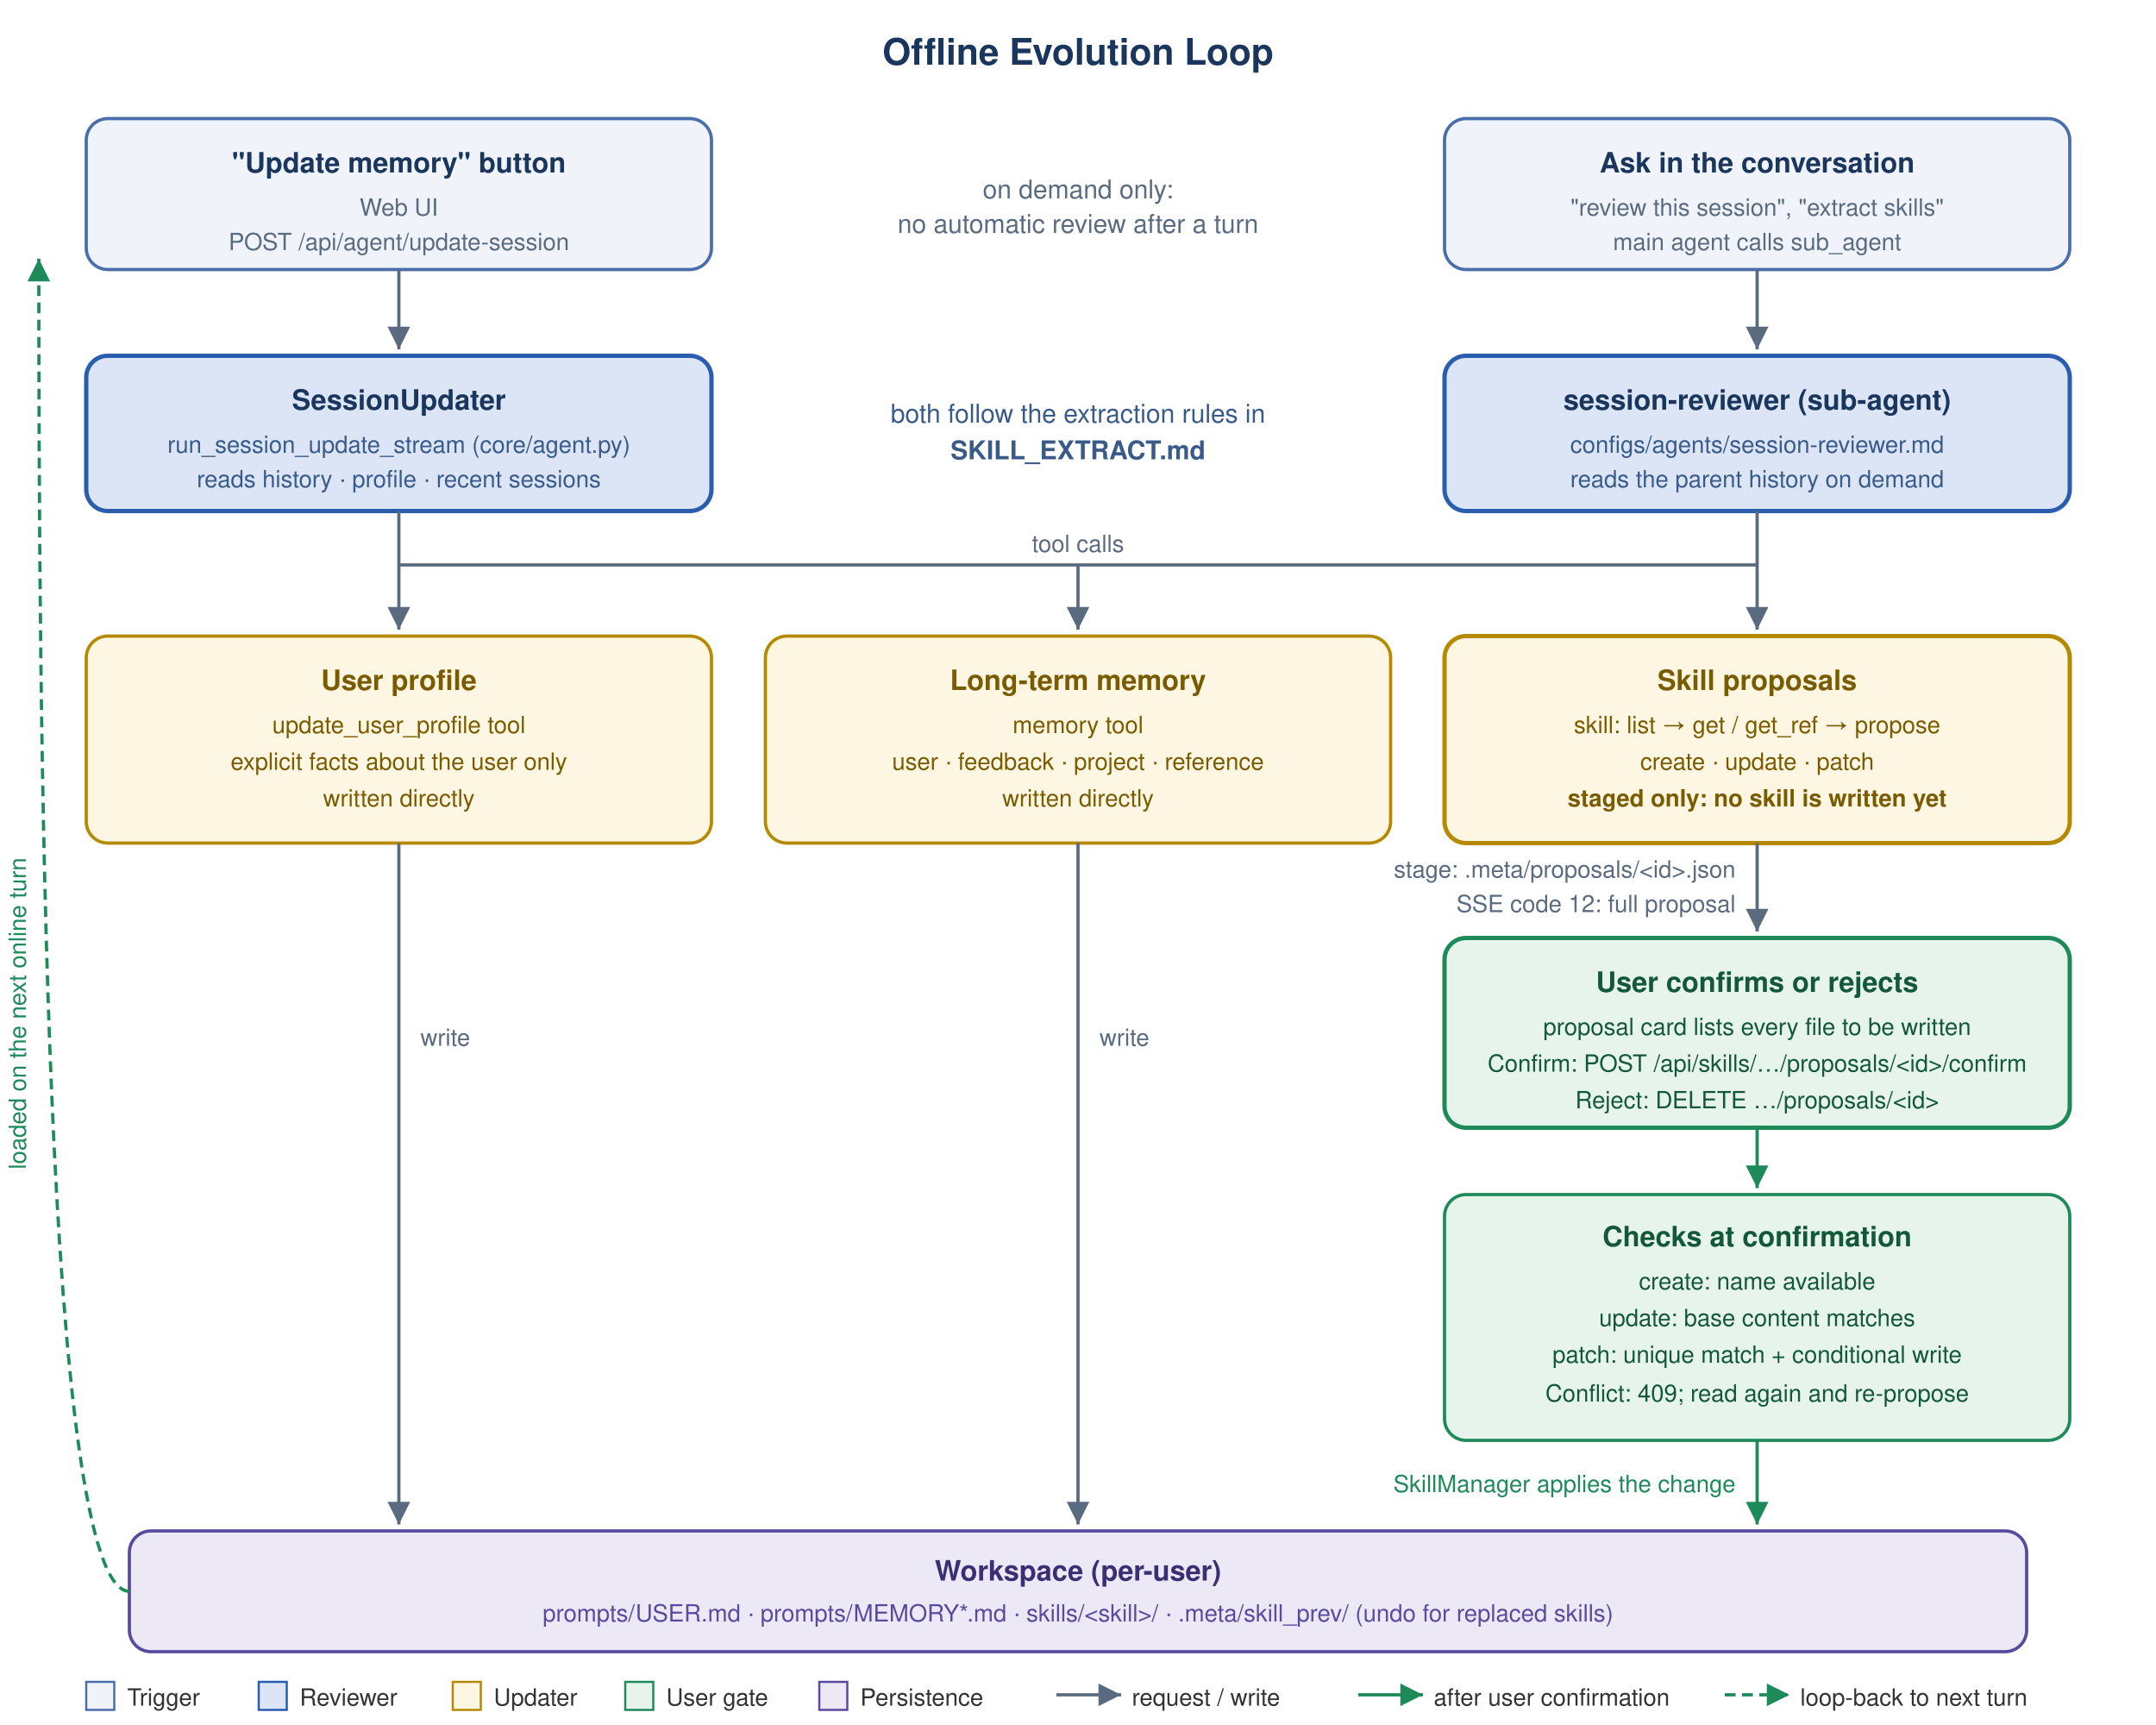
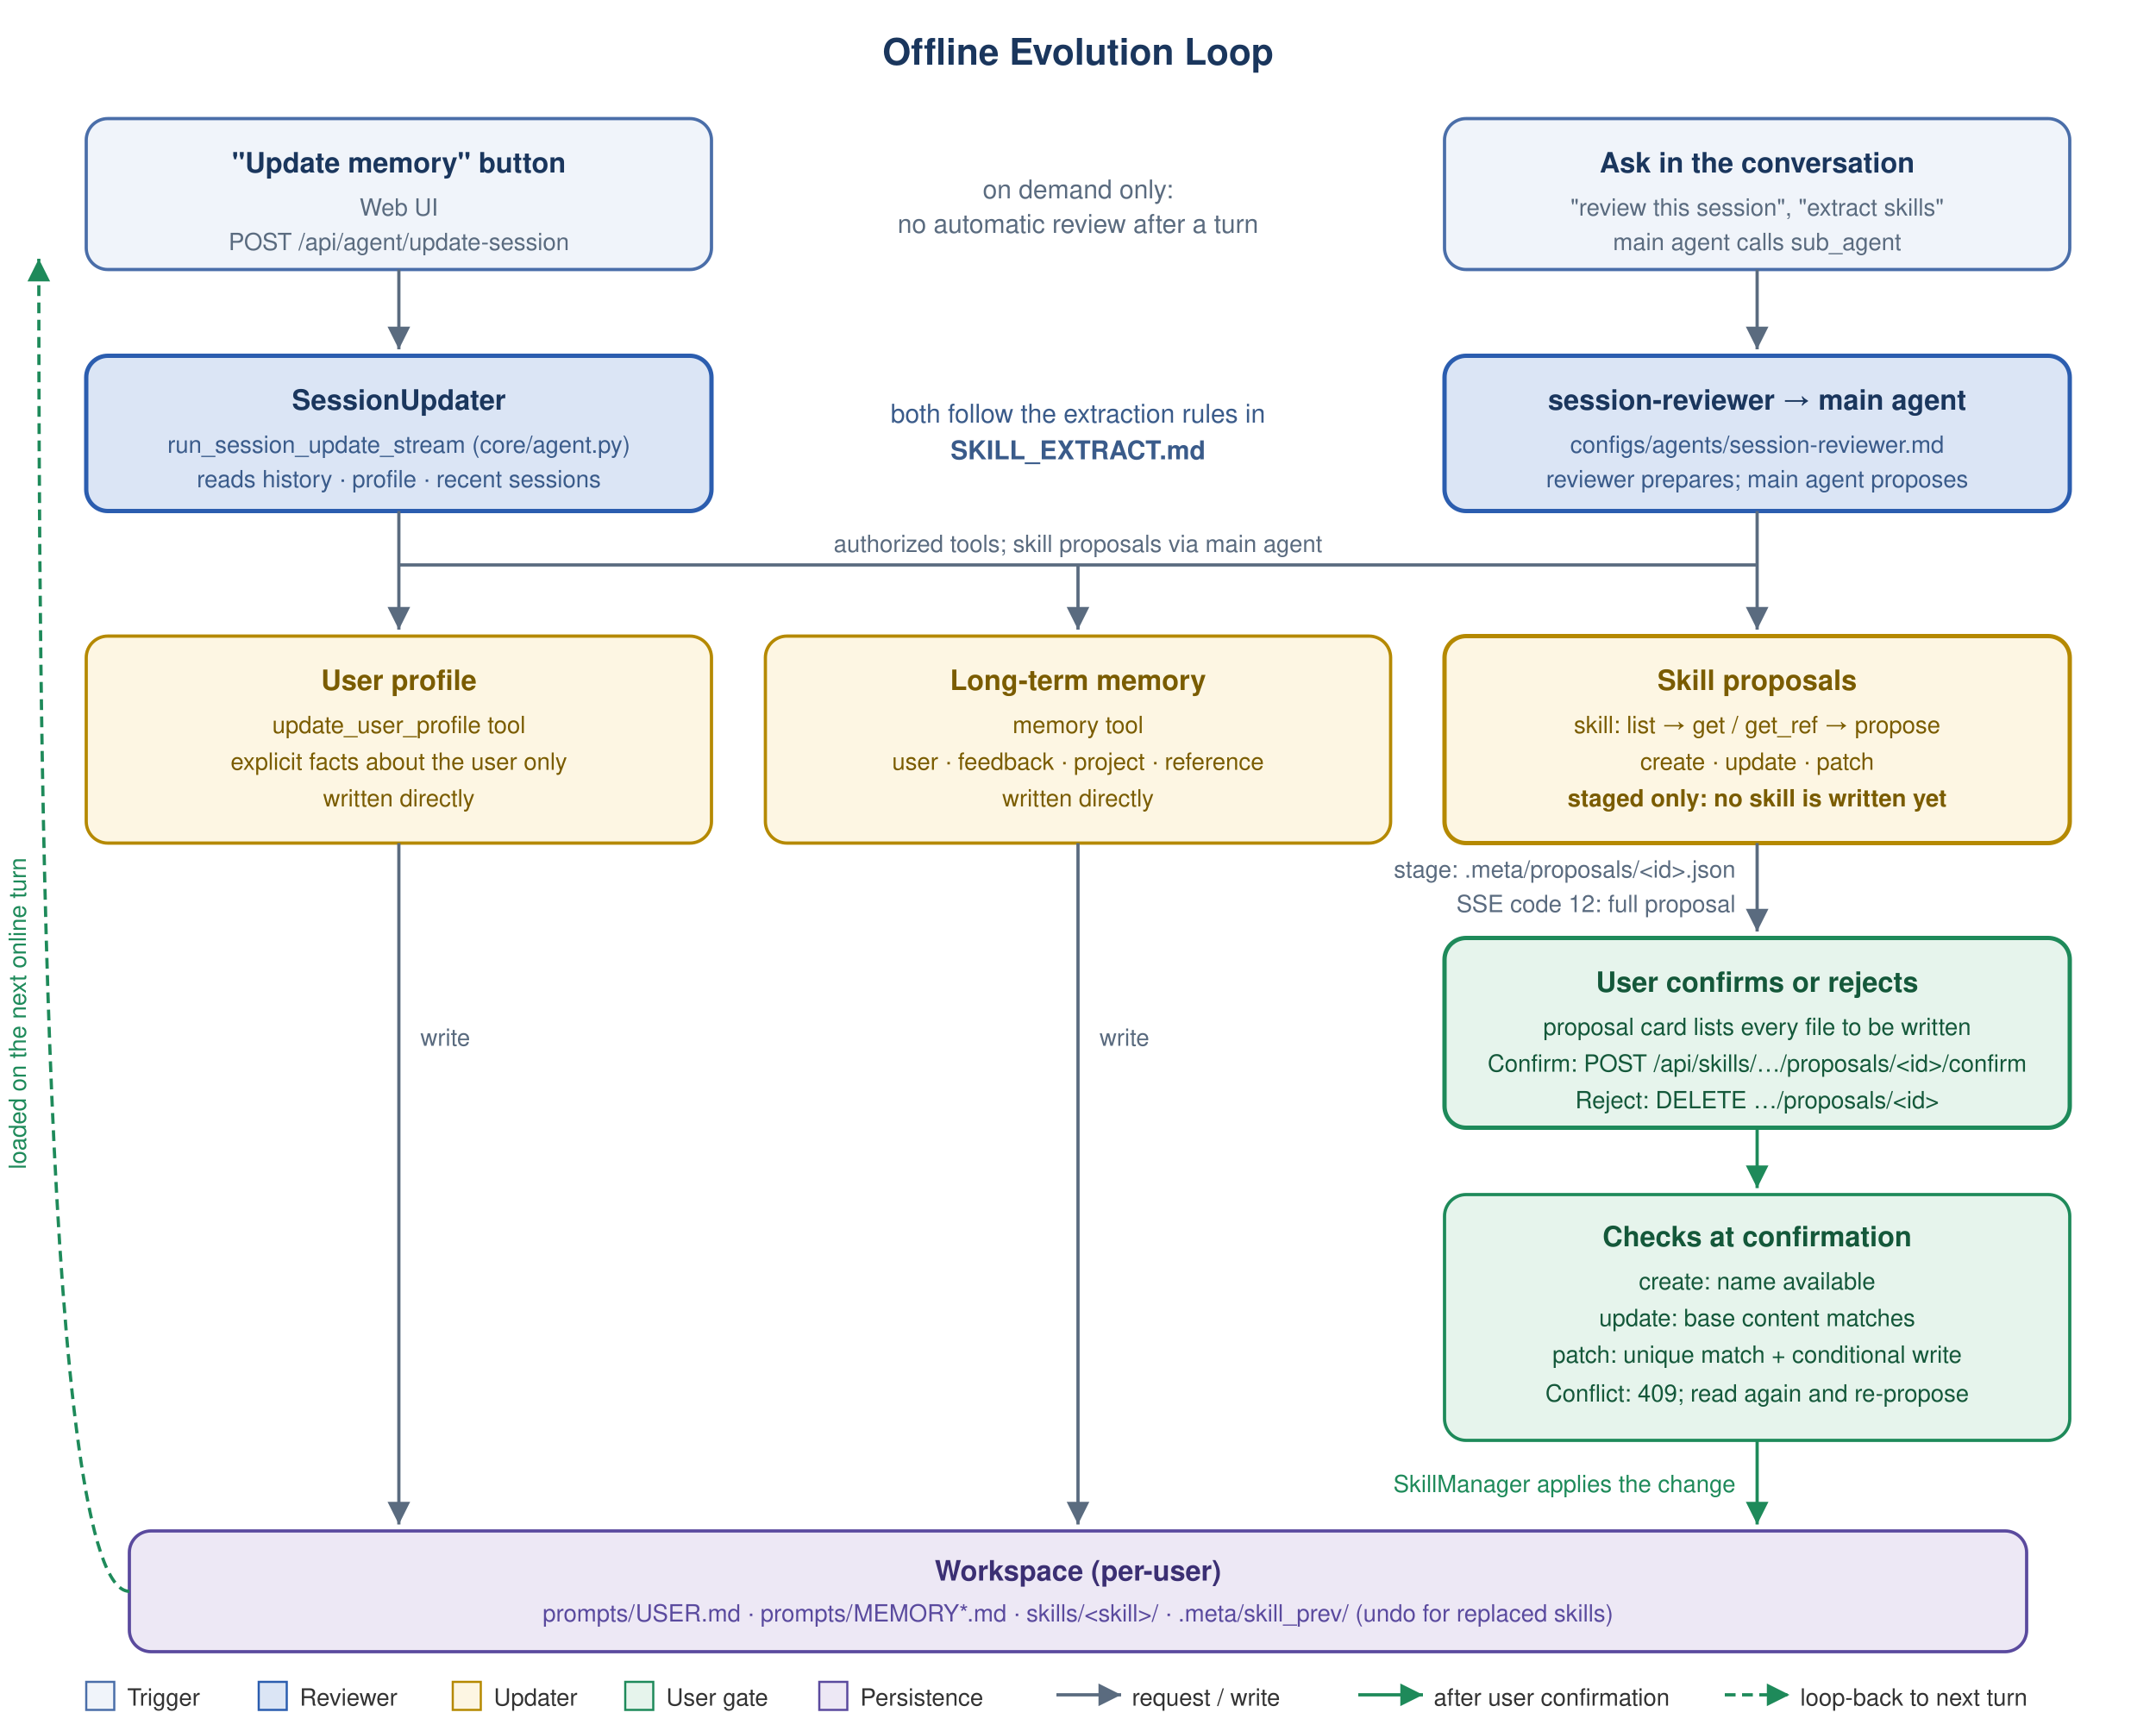
<svg xmlns="http://www.w3.org/2000/svg" viewBox="0 0 1000 800" font-family="'Helvetica Neue', Helvetica, Arial, sans-serif" font-size="13">
  <defs>
    <marker id="req2" viewBox="0 0 10 10" refX="10" refY="5" markerWidth="7" markerHeight="7" orient="auto">
      <path d="M 0 0 L 10 5 L 0 10 z" fill="#5a6b7f" />
    </marker>
    <marker id="resp2" viewBox="0 0 10 10" refX="10" refY="5" markerWidth="7" markerHeight="7" orient="auto">
      <path d="M 0 0 L 10 5 L 0 10 z" fill="#1e8a5a" />
    </marker>
  </defs>
  <text x="500" y="30" text-anchor="middle" font-size="17" font-weight="bold" fill="#1a365d">
    Offline Evolution Loop
  </text>
  <rect x="40" y="55" width="290" height="70" rx="10" fill="#f0f4fa" stroke="#4a6ea9" stroke-width="1.5" />
  <text x="185" y="80" text-anchor="middle" font-weight="bold" fill="#1a365d">"Update memory" button</text>
  <text x="185" y="100" text-anchor="middle" fill="#5a6b7f" font-size="11">Web UI</text>
  <text x="185" y="116" text-anchor="middle" fill="#5a6b7f" font-size="11">POST /api/agent/update-session</text>
  <rect x="670" y="55" width="290" height="70" rx="10" fill="#f0f4fa" stroke="#4a6ea9" stroke-width="1.5" />
  <text x="815" y="80" text-anchor="middle" font-weight="bold" fill="#1a365d">Ask in the conversation</text>
  <text x="815" y="100" text-anchor="middle" fill="#5a6b7f" font-size="11">"review this session", "extract skills"</text>
  <text x="815" y="116" text-anchor="middle" fill="#5a6b7f" font-size="11">main agent calls sub_agent</text>
  <text x="500" y="92" text-anchor="middle" fill="#5a6b7f" font-size="12">on demand only:</text>
  <text x="500" y="108" text-anchor="middle" fill="#5a6b7f" font-size="12">no automatic review after a turn</text>
  <rect x="40" y="165" width="290" height="72" rx="10" fill="#dbe5f5" stroke="#2b5daf" stroke-width="2" />
  <text x="185" y="190" text-anchor="middle" font-weight="bold" fill="#1a365d">SessionUpdater</text>
  <text x="185" y="210" text-anchor="middle" fill="#3a5b8a" font-size="11">run_session_update_stream (core/agent.py)</text>
  <text x="185" y="226" text-anchor="middle" fill="#3a5b8a" font-size="11">reads history · profile · recent sessions</text>
  <rect x="670" y="165" width="290" height="72" rx="10" fill="#dbe5f5" stroke="#2b5daf" stroke-width="2" />
-   <text x="815" y="190" text-anchor="middle" font-weight="bold" fill="#1a365d">session-reviewer (sub-agent)</text>
+   <text x="815" y="190" text-anchor="middle" font-weight="bold" fill="#1a365d">session-reviewer → main agent</text>
  <text x="815" y="210" text-anchor="middle" fill="#3a5b8a" font-size="11">configs/agents/session-reviewer.md</text>
-   <text x="815" y="226" text-anchor="middle" fill="#3a5b8a" font-size="11">reads the parent history on demand</text>
+   <text x="815" y="226" text-anchor="middle" fill="#3a5b8a" font-size="11">reviewer prepares; main agent proposes</text>
  <text x="500" y="196" text-anchor="middle" fill="#3a5b8a" font-size="12">both follow the extraction rules in</text>
  <text x="500" y="213" text-anchor="middle" fill="#3a5b8a" font-size="12" font-weight="bold">SKILL_EXTRACT.md</text>
  <line x1="185" y1="125" x2="185" y2="162" stroke="#5a6b7f" stroke-width="1.5" marker-end="url(#req2)" />
  <line x1="815" y1="125" x2="815" y2="162" stroke="#5a6b7f" stroke-width="1.5" marker-end="url(#req2)" />
  <line x1="185" y1="237" x2="185" y2="262" stroke="#5a6b7f" stroke-width="1.5" />
  <line x1="815" y1="237" x2="815" y2="262" stroke="#5a6b7f" stroke-width="1.5" />
  <line x1="185" y1="262" x2="815" y2="262" stroke="#5a6b7f" stroke-width="1.5" />
  <line x1="185" y1="262" x2="185" y2="292" stroke="#5a6b7f" stroke-width="1.5" marker-end="url(#req2)" />
  <line x1="500" y1="262" x2="500" y2="292" stroke="#5a6b7f" stroke-width="1.5" marker-end="url(#req2)" />
  <line x1="815" y1="262" x2="815" y2="292" stroke="#5a6b7f" stroke-width="1.5" marker-end="url(#req2)" />
-   <text x="500" y="256" text-anchor="middle" fill="#5a6b7f" font-size="11">tool calls</text>
+   <text x="500" y="256" text-anchor="middle" fill="#5a6b7f" font-size="11">authorized tools; skill proposals via main agent</text>
  <rect x="40" y="295" width="290" height="96" rx="10" fill="#fdf6e3" stroke="#b58900" stroke-width="1.5" />
  <text x="185" y="320" text-anchor="middle" font-weight="bold" fill="#7a5c00">User profile</text>
  <text x="185" y="340" text-anchor="middle" fill="#7a5c00" font-size="11">update_user_profile tool</text>
  <text x="185" y="357" text-anchor="middle" fill="#7a5c00" font-size="11">explicit facts about the user only</text>
  <text x="185" y="374" text-anchor="middle" fill="#7a5c00" font-size="11">written directly</text>
  <rect x="355" y="295" width="290" height="96" rx="10" fill="#fdf6e3" stroke="#b58900" stroke-width="1.5" />
  <text x="500" y="320" text-anchor="middle" font-weight="bold" fill="#7a5c00">Long-term memory</text>
  <text x="500" y="340" text-anchor="middle" fill="#7a5c00" font-size="11">memory tool</text>
  <text x="500" y="357" text-anchor="middle" fill="#7a5c00" font-size="11">user · feedback · project · reference</text>
  <text x="500" y="374" text-anchor="middle" fill="#7a5c00" font-size="11">written directly</text>
  <rect x="670" y="295" width="290" height="96" rx="10" fill="#fdf6e3" stroke="#b58900" stroke-width="2" />
  <text x="815" y="320" text-anchor="middle" font-weight="bold" fill="#7a5c00">Skill proposals</text>
  <text x="815" y="340" text-anchor="middle" fill="#7a5c00" font-size="11">skill: list → get / get_ref → propose</text>
  <text x="815" y="357" text-anchor="middle" fill="#7a5c00" font-size="11">create · update · patch</text>
  <text x="815" y="374" text-anchor="middle" fill="#7a5c00" font-size="11" font-weight="bold">staged only: no skill is written yet</text>
  <line x1="815" y1="391" x2="815" y2="432" stroke="#5a6b7f" stroke-width="1.5" marker-end="url(#req2)" />
  <text x="805" y="407" text-anchor="end" fill="#5a6b7f" font-size="11">stage: .meta/proposals/&lt;id&gt;.json</text>
  <text x="805" y="423" text-anchor="end" fill="#5a6b7f" font-size="11">SSE code 12: full proposal</text>
  <rect x="670" y="435" width="290" height="88" rx="10" fill="#e6f4ec" stroke="#1e8a5a" stroke-width="2" />
  <text x="815" y="460" text-anchor="middle" font-weight="bold" fill="#14583a">User confirms or rejects</text>
  <text x="815" y="480" text-anchor="middle" fill="#14583a" font-size="11">proposal card lists every file to be written</text>
  <text x="815" y="497" text-anchor="middle" fill="#14583a" font-size="11">Confirm: POST /api/skills/…/proposals/&lt;id&gt;/confirm</text>
  <text x="815" y="514" text-anchor="middle" fill="#14583a" font-size="11">Reject: DELETE …/proposals/&lt;id&gt;</text>
  <line x1="815" y1="523" x2="815" y2="551" stroke="#1e8a5a" stroke-width="1.5" marker-end="url(#resp2)" />
  <rect x="670" y="554" width="290" height="114" rx="10" fill="#e6f4ec" stroke="#1e8a5a" stroke-width="1.5" />
  <text x="815" y="578" text-anchor="middle" font-weight="bold" fill="#14583a">Checks at confirmation</text>
  <text x="815" y="598" text-anchor="middle" fill="#14583a" font-size="11">create: name available</text>
  <text x="815" y="615" text-anchor="middle" fill="#14583a" font-size="11">update: base content matches</text>
  <text x="815" y="632" text-anchor="middle" fill="#14583a" font-size="11">patch: unique match + conditional write</text>
  <text x="815" y="650" text-anchor="middle" fill="#14583a" font-size="11">Conflict: 409; read again and re-propose</text>
  <rect x="60" y="710" width="880" height="56" rx="10" fill="#ede8f5" stroke="#5a4a9e" stroke-width="1.5" />
  <text x="500" y="733" text-anchor="middle" font-weight="bold" fill="#3b2f73">Workspace (per-user)</text>
  <text x="500" y="752" text-anchor="middle" fill="#5a4a9e" font-size="11">prompts/USER.md · prompts/MEMORY*.md · skills/&lt;skill&gt;/ · .meta/skill_prev/ (undo for replaced skills)</text>
  <line x1="185" y1="391" x2="185" y2="707" stroke="#5a6b7f" stroke-width="1.5" marker-end="url(#req2)" />
  <text x="195" y="485" fill="#5a6b7f" font-size="11">write</text>
  <line x1="500" y1="391" x2="500" y2="707" stroke="#5a6b7f" stroke-width="1.5" marker-end="url(#req2)" />
  <text x="510" y="485" fill="#5a6b7f" font-size="11">write</text>
  <line x1="815" y1="668" x2="815" y2="707" stroke="#1e8a5a" stroke-width="1.5" marker-end="url(#resp2)" />
  <text x="805" y="692" text-anchor="end" fill="#1e8a5a" font-size="11">SkillManager applies the change</text>
  <path d="M 60 738 C 20 738, 18 330, 18 120" fill="none" stroke="#1e8a5a" stroke-width="1.5" stroke-dasharray="5 3" marker-end="url(#resp2)" />
  <text transform="translate(12, 470) rotate(-90)" text-anchor="middle" fill="#1e8a5a" font-size="11">loaded on the next online turn</text>
  <g transform="translate(40, 780)">
    <rect x="0" y="0" width="13" height="13" fill="#f0f4fa" stroke="#4a6ea9" />
    <text x="19" y="11" font-size="11" fill="#333">Trigger</text>
    <rect x="80" y="0" width="13" height="13" fill="#dbe5f5" stroke="#2b5daf" />
    <text x="99" y="11" font-size="11" fill="#333">Reviewer</text>
    <rect x="170" y="0" width="13" height="13" fill="#fdf6e3" stroke="#b58900" />
    <text x="189" y="11" font-size="11" fill="#333">Updater</text>
    <rect x="250" y="0" width="13" height="13" fill="#e6f4ec" stroke="#1e8a5a" />
    <text x="269" y="11" font-size="11" fill="#333">User gate</text>
    <rect x="340" y="0" width="13" height="13" fill="#ede8f5" stroke="#5a4a9e" />
    <text x="359" y="11" font-size="11" fill="#333">Persistence</text>
    <line x1="450" y1="6" x2="480" y2="6" stroke="#5a6b7f" stroke-width="1.5" marker-end="url(#req2)" />
    <text x="485" y="11" font-size="11" fill="#333">request / write</text>
    <line x1="590" y1="6" x2="620" y2="6" stroke="#1e8a5a" stroke-width="1.5" marker-end="url(#resp2)" />
    <text x="625" y="11" font-size="11" fill="#333">after user confirmation</text>
    <line x1="760" y1="6" x2="790" y2="6" stroke="#1e8a5a" stroke-width="1.5" stroke-dasharray="5 3" marker-end="url(#resp2)" />
    <text x="795" y="11" font-size="11" fill="#333">loop-back to next turn</text>
  </g>
</svg>
